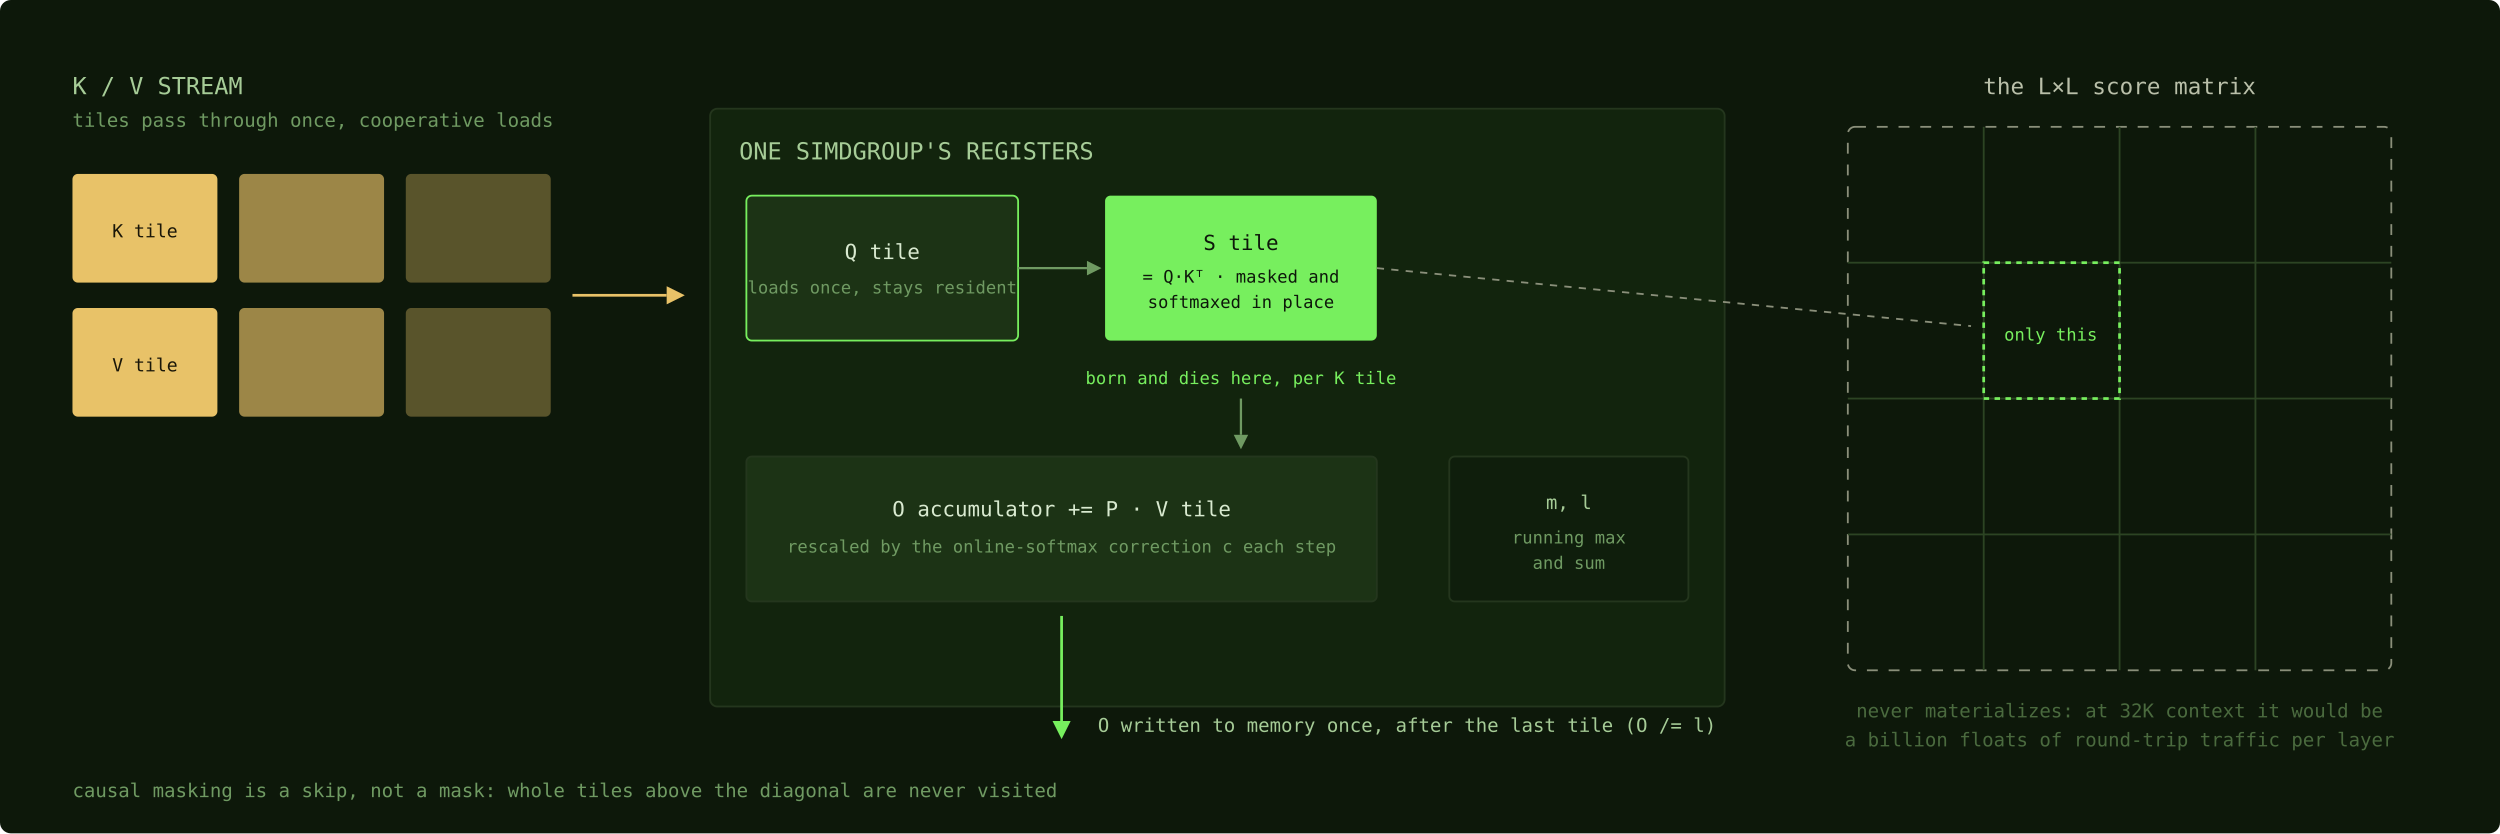
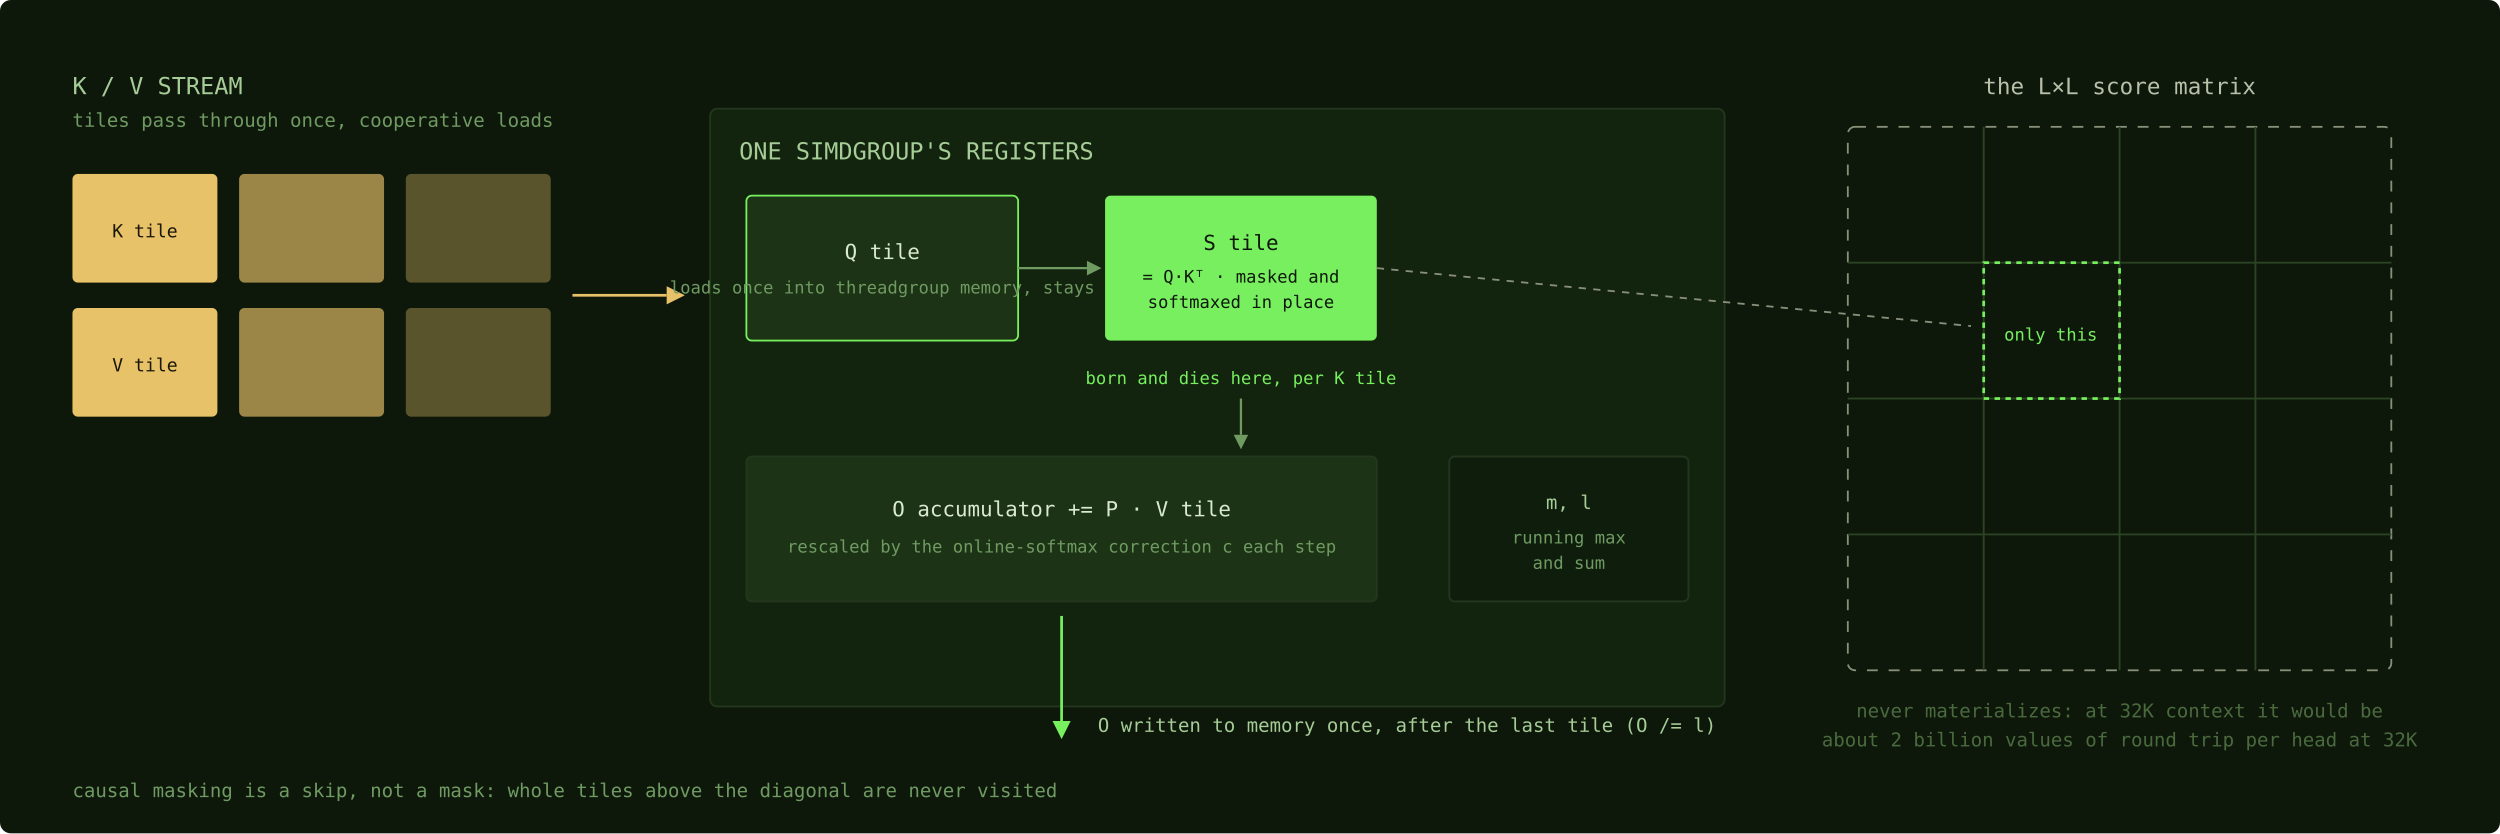
<svg xmlns="http://www.w3.org/2000/svg" viewBox="0 0 1380 460" role="img" aria-label="Flash attention kernel anatomy: a resident Q tile, K and V tiles streaming past, the score tile living only in registers, a running output accumulator, and the ghosted L-by-L score matrix that never materializes" font-family="Azeret Mono, ui-monospace, Menlo, monospace">
  <rect width="1380" height="460" rx="6" fill="#0d180a" />
  <rect x="1020" y="70" width="300" height="300" fill="none" stroke="#8a8f7a" stroke-dasharray="6 6" rx="4" />
  <g stroke="#2c4423">
    <line x1="1020" y1="145" x2="1320" y2="145" />
    <line x1="1020" y1="220" x2="1320" y2="220" />
    <line x1="1020" y1="295" x2="1320" y2="295" />
    <line x1="1095" y1="70" x2="1095" y2="370" />
    <line x1="1170" y1="70" x2="1170" y2="370" />
    <line x1="1245" y1="70" x2="1245" y2="370" />
  </g>
  <text x="1170" y="52" font-size="12.5" fill="#b9bfa9" text-anchor="middle">the L×L score matrix</text>
  <text x="1170" y="396" font-size="10.5" fill="#4a6a3e" text-anchor="middle">never materializes: at 32K context it would be</text>
-   <text x="1170" y="412" font-size="10.5" fill="#4a6a3e" text-anchor="middle">a billion floats of round-trip traffic per layer</text>
+   <text x="1170" y="412" font-size="10.5" fill="#4a6a3e" text-anchor="middle">about 2 billion values of round trip per head at 32K</text>
  <rect x="1095" y="145" width="75" height="75" fill="none" stroke="#77ef5e" stroke-width="1.5" stroke-dasharray="3 3" />
  <text x="1132" y="188" font-size="9.5" fill="#77ef5e" text-anchor="middle">only this</text>
  <text x="40" y="52" font-size="13" fill="#a6cc97">K / V STREAM</text>
  <text x="40" y="70" font-size="10.5" fill="#6f9a62">tiles pass through once, cooperative loads</text>
  <g>
    <rect x="40" y="96" width="80" height="60" fill="#e8c268" rx="3" />
    <text x="80" y="131" font-size="10" fill="#1a1608" text-anchor="middle">K tile</text>
    <rect x="132" y="96" width="80" height="60" fill="#e8c268" rx="3" opacity="0.65" />
    <rect x="224" y="96" width="80" height="60" fill="#e8c268" rx="3" opacity="0.35" />
    <rect x="40" y="170" width="80" height="60" fill="#e8c268" rx="3" />
    <text x="80" y="205" font-size="10" fill="#1a1608" text-anchor="middle">V tile</text>
    <rect x="132" y="170" width="80" height="60" fill="#e8c268" rx="3" opacity="0.65" />
    <rect x="224" y="170" width="80" height="60" fill="#e8c268" rx="3" opacity="0.35" />
  </g>
  <g stroke="#e8c268" fill="#e8c268">
    <line x1="316" y1="163" x2="368" y2="163" stroke-width="1.5" />
    <path d="M368 158 L378 163 L368 168 Z" stroke="none" />
  </g>
  <rect x="392" y="60" width="560" height="330" fill="#12240d" stroke="#24361d" rx="4" />
  <text x="408" y="88" font-size="13" fill="#a6cc97">ONE SIMDGROUP'S REGISTERS</text>
  <rect x="412" y="108" width="150" height="80" fill="#1c3315" stroke="#77ef5e" rx="3" />
  <text x="487" y="143" font-size="11.5" fill="#d9ead0" text-anchor="middle">Q tile</text>
-   <text x="487" y="162" font-size="9.5" fill="#6f9a62" text-anchor="middle">loads once, stays resident</text>
+   <text x="487" y="162" font-size="9.5" fill="#6f9a62" text-anchor="middle">loads once into threadgroup memory, stays</text>
  <rect x="610" y="108" width="150" height="80" fill="#77ef5e" rx="3" />
  <text x="685" y="138" font-size="11.5" fill="#0d180a" text-anchor="middle">S tile</text>
  <text x="685" y="156" font-size="9.5" fill="#0d180a" text-anchor="middle">= Q·Kᵀ · masked and</text>
  <text x="685" y="170" font-size="9.5" fill="#0d180a" text-anchor="middle">softmaxed in place</text>
  <text x="685" y="212" font-size="9.5" fill="#77ef5e" text-anchor="middle">born and dies here, per K tile</text>
  <rect x="412" y="252" width="348" height="80" fill="#1c3315" stroke="#24361d" rx="3" />
  <text x="586" y="285" font-size="11.5" fill="#d9ead0" text-anchor="middle">O accumulator  +=  P · V tile</text>
  <text x="586" y="305" font-size="9.5" fill="#6f9a62" text-anchor="middle">rescaled by the online-softmax correction c each step</text>
  <rect x="800" y="252" width="132" height="80" fill="#0f1e0c" stroke="#24361d" rx="3" />
  <text x="866" y="281" font-size="10.5" fill="#a6cc97" text-anchor="middle">m, l</text>
  <text x="866" y="300" font-size="9.5" fill="#6f9a62" text-anchor="middle">running max</text>
  <text x="866" y="314" font-size="9.5" fill="#6f9a62" text-anchor="middle">and sum</text>
  <g stroke="#6f9a62" fill="#6f9a62">
    <line x1="562" y1="148" x2="600" y2="148" stroke-width="1.25" />
    <path d="M600 144 L608 148 L600 152 Z" stroke="none" />
    <line x1="685" y1="220" x2="685" y2="240" stroke-width="1.25" />
    <path d="M681 240 L685 248 L689 240 Z" stroke="none" />
  </g>
  <g stroke="#8a8f7a" stroke-dasharray="4 4">
    <line x1="760" y1="148" x2="1088" y2="180" />
  </g>
  <g stroke="#77ef5e" fill="#77ef5e">
    <line x1="586" y1="340" x2="586" y2="398" stroke-width="1.5" />
    <path d="M581 398 L586 408 L591 398 Z" stroke="none" />
  </g>
  <text x="606" y="404" font-size="10.5" fill="#a6cc97">O written to memory once, after the last tile (O /= l)</text>
  <text x="40" y="440" font-size="10.5" fill="#6f9a62">causal masking is a skip, not a mask: whole tiles above the diagonal are never visited</text>
</svg>
